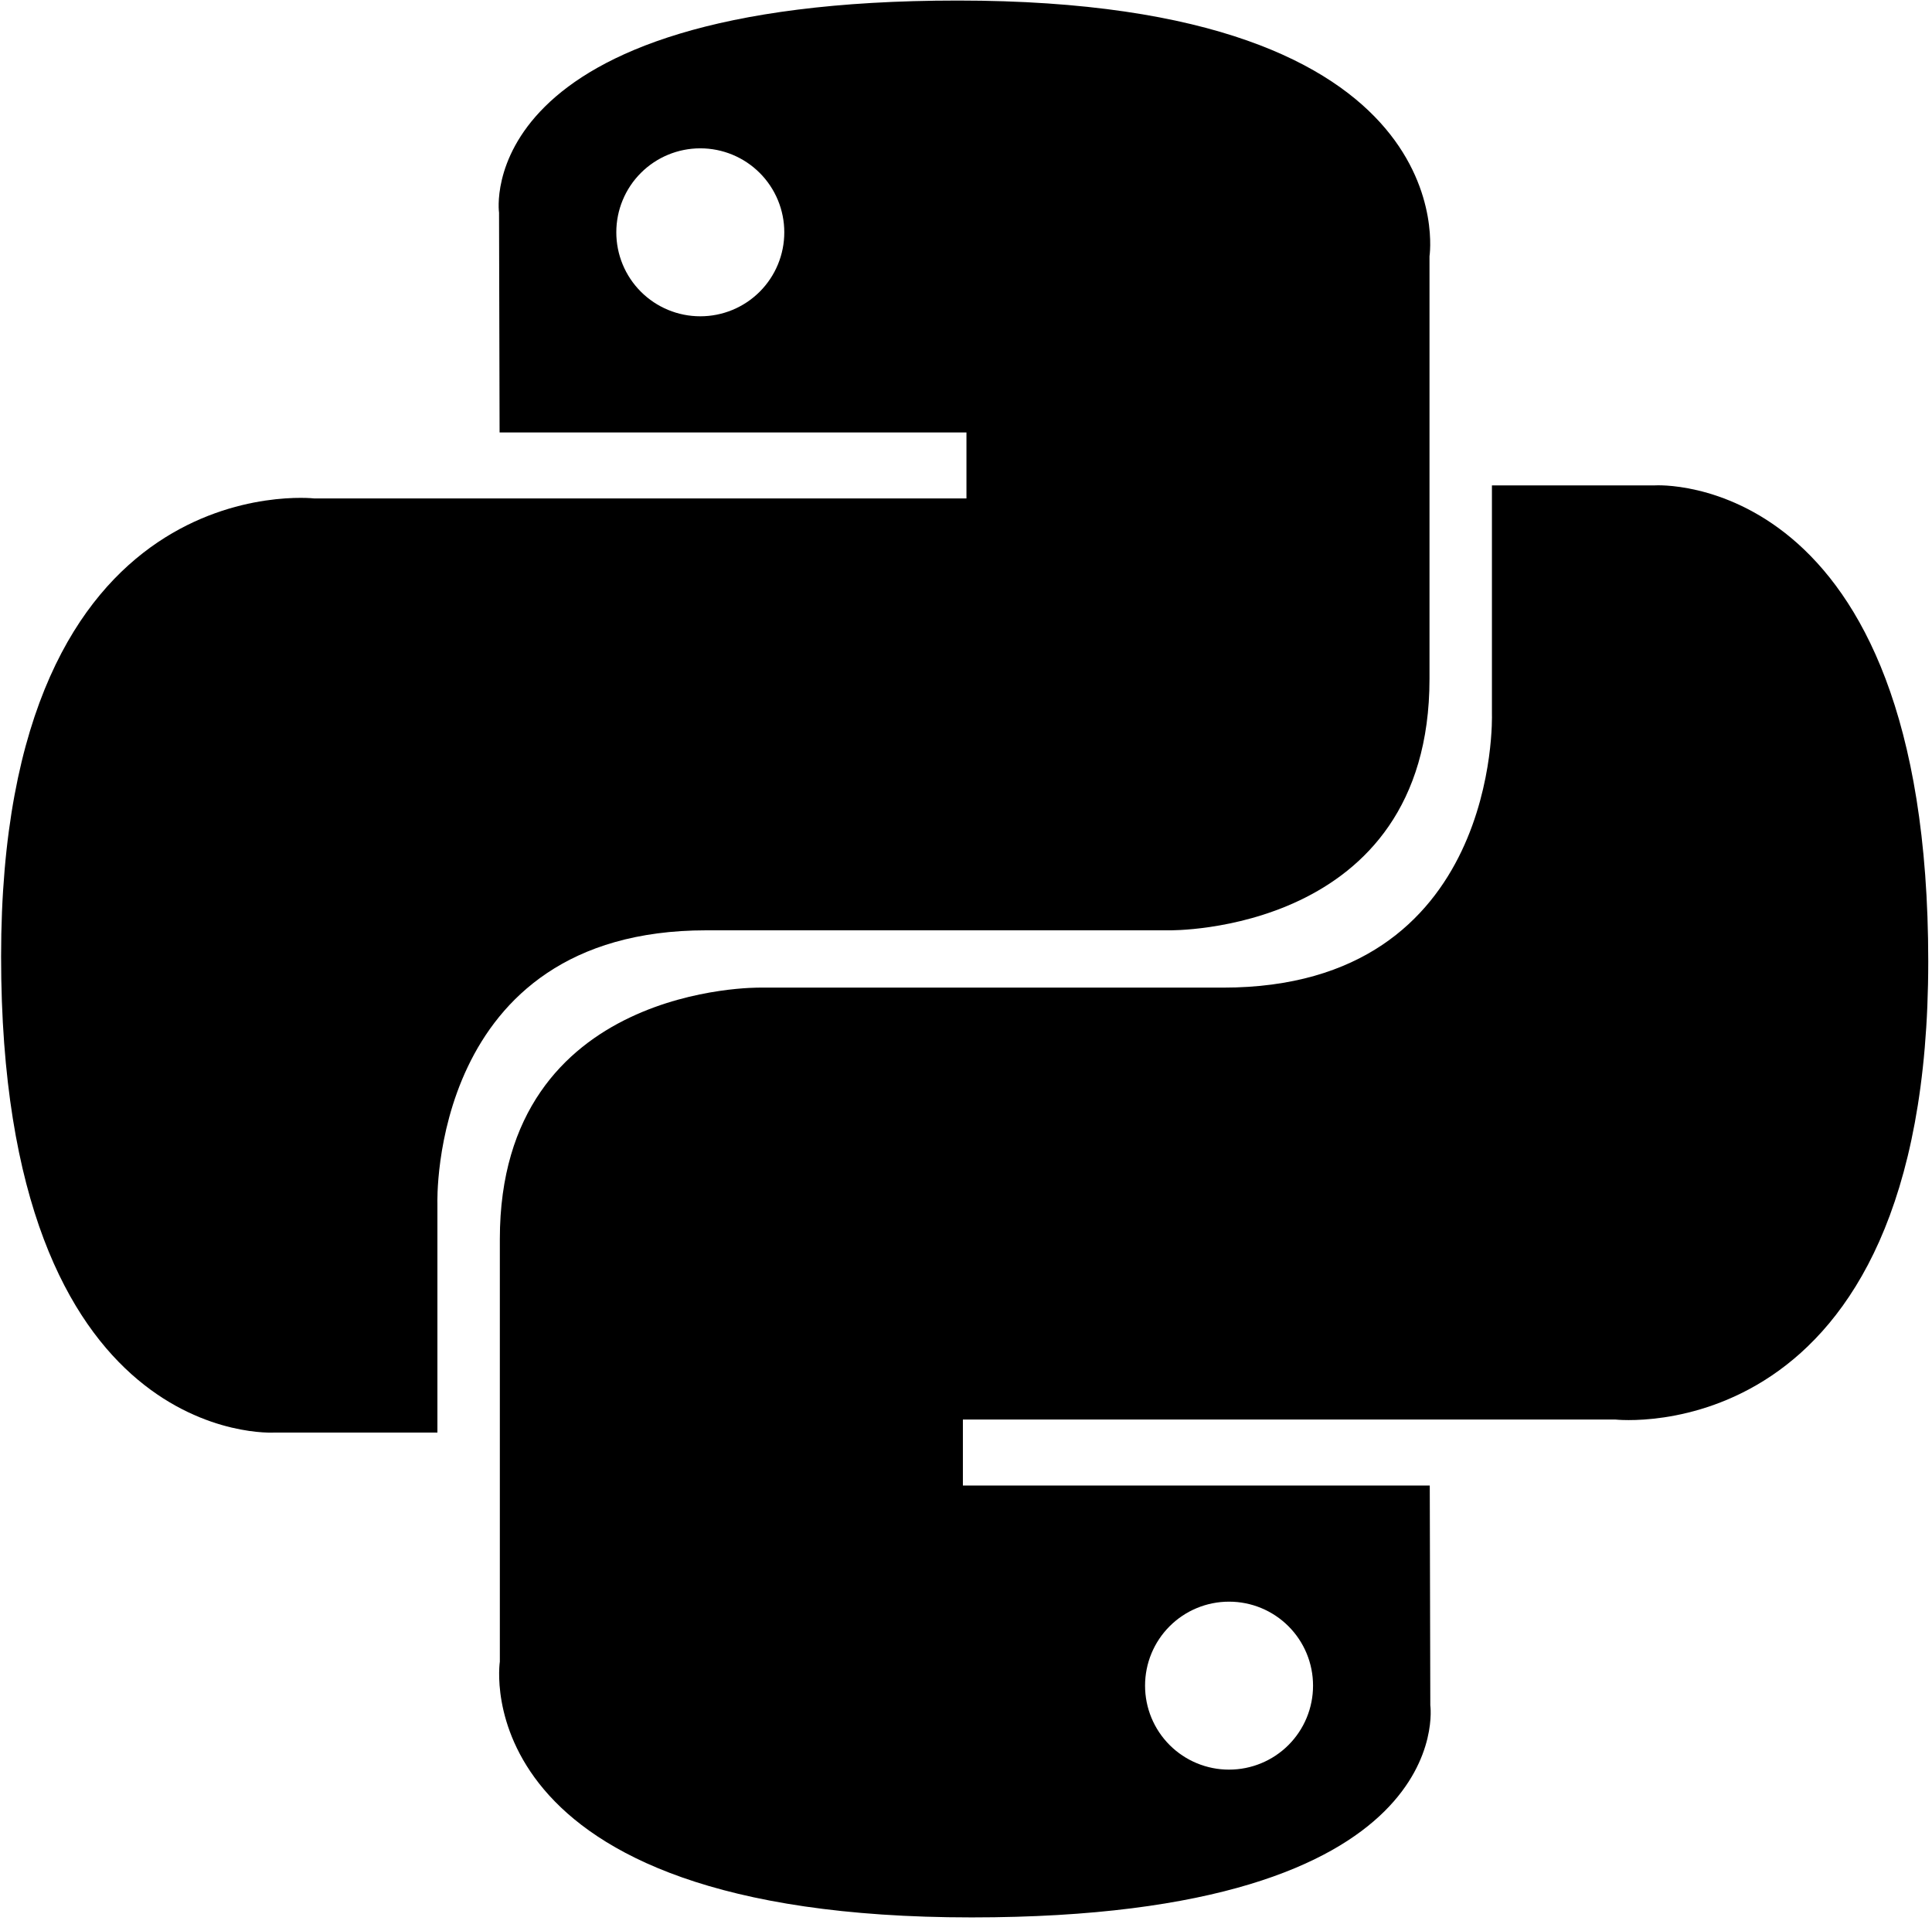
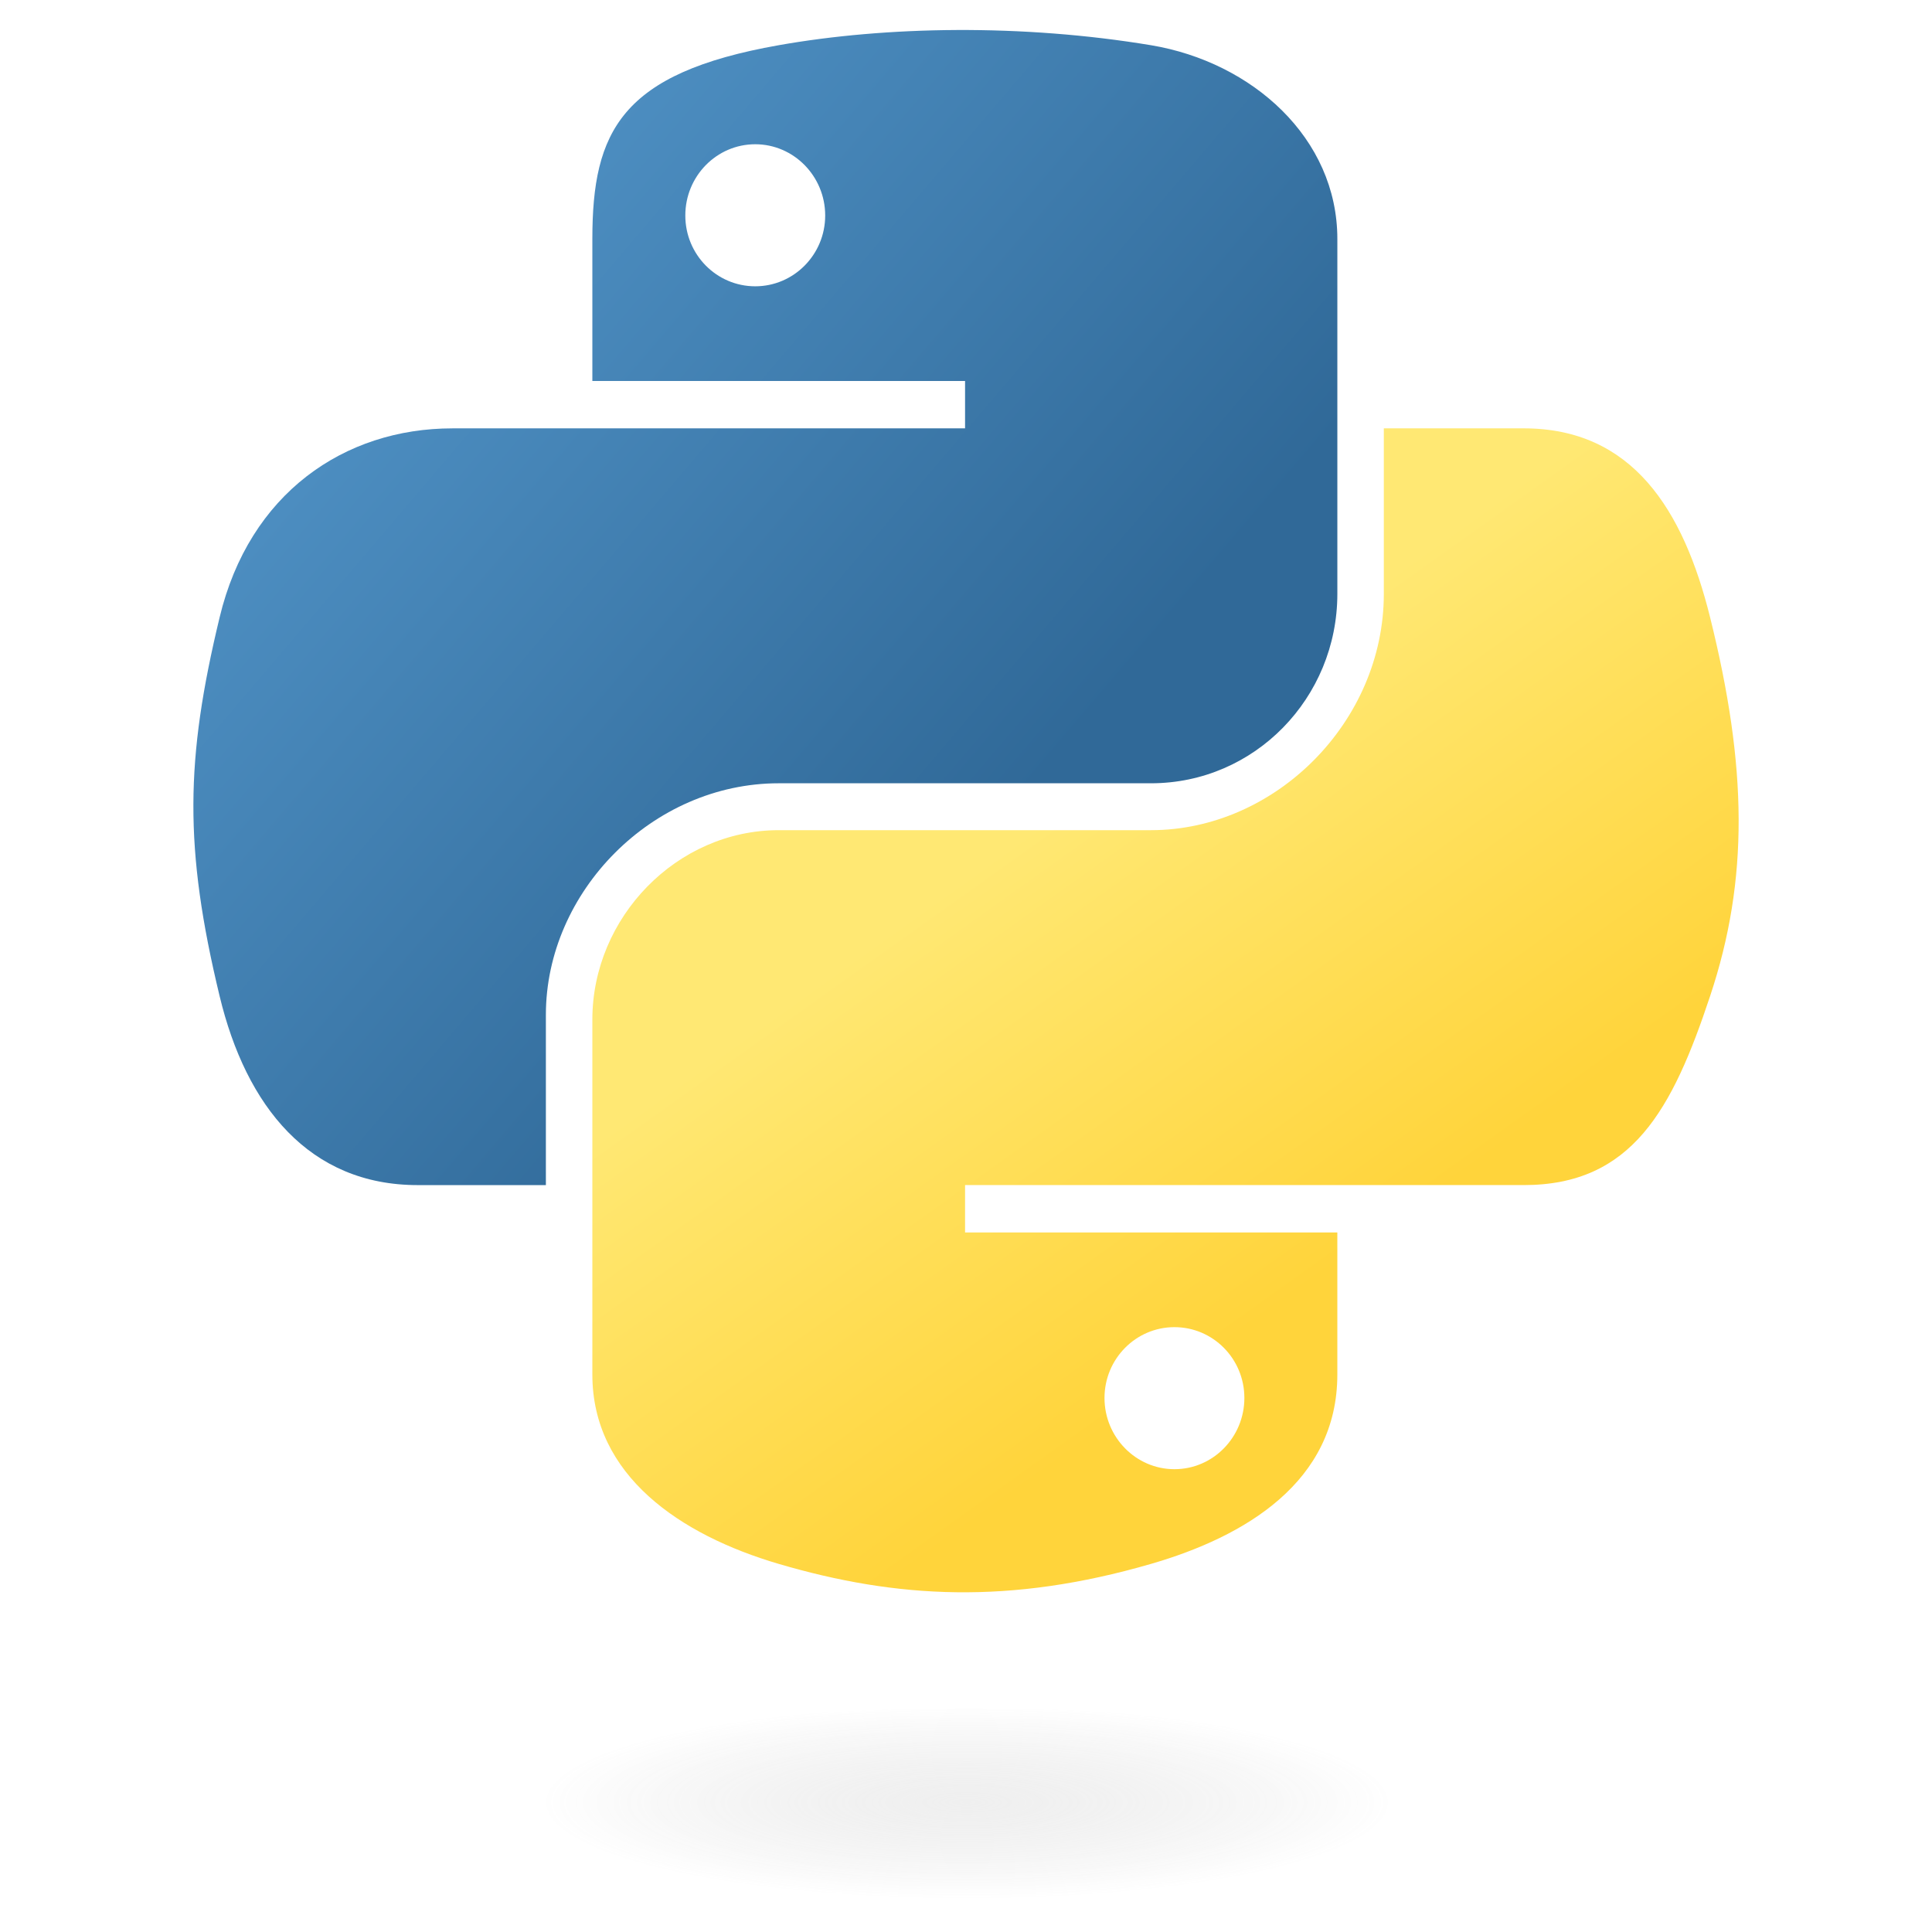
- <svg xmlns="http://www.w3.org/2000/svg" width="2500" height="2490" viewBox="0 0 256 255" preserveAspectRatio="xMinYMin meet">
-   <defs>
-     <linearGradient x1="12.959%" y1="12.039%" x2="79.639%" y2="78.201%" id="a">
-       <stop stopColor="#387EB8" offset="0%" />
-       <stop stopColor="#366994" offset="100%" />
-     </linearGradient>
-     <linearGradient x1="19.128%" y1="20.579%" x2="90.742%" y2="88.429%" id="b">
-       <stop stopColor="#FFE052" offset="0%" />
-       <stop stopColor="#FFC331" offset="100%" />
-     </linearGradient>
-   </defs>
-   <path d="M126.916.072c-64.832 0-60.784 28.115-60.784 28.115l.072 29.128h61.868v8.745H41.631S.145 61.355.145 126.77c0 65.417 36.21 63.097 36.21 63.097h21.61v-30.356s-1.165-36.21 35.632-36.21h61.362s34.475.557 34.475-33.319V33.97S194.67.072 126.916.072zM92.802 19.66a11.12 11.12 0 0 1 11.13 11.13 11.12 11.12 0 0 1-11.13 11.13 11.12 11.12 0 0 1-11.13-11.13 11.12 11.12 0 0 1 11.13-11.13z" fill="url(#a)" />
-   <path d="M128.757 254.126c64.832 0 60.784-28.115 60.784-28.115l-.072-29.127H127.6v-8.745h86.441s41.486 4.705 41.486-60.712c0-65.416-36.21-63.096-36.21-63.096h-21.61v30.355s1.165 36.21-35.632 36.21h-61.362s-34.475-.557-34.475 33.32v56.013s-5.235 33.897 62.518 33.897zm34.114-19.586a11.12 11.12 0 0 1-11.13-11.13 11.12 11.12 0 0 1 11.13-11.131 11.12 11.12 0 0 1 11.13 11.13 11.12 11.12 0 0 1-11.13 11.13z" fill="url(#b)" />
+ <svg xmlns="http://www.w3.org/2000/svg" viewBox="0 0 128 128">
+   <linearGradient id="a" x1="70.252" x2="170.659" y1="1237.476" y2="1151.089" gradientTransform="matrix(.563 0 0 -.568 -29.215 707.817)" gradientUnits="userSpaceOnUse">
+     <stop offset="0" stop-color="#5A9FD4" />
+     <stop offset="1" stop-color="#306998" />
+   </linearGradient>
+   <path fill="url(#a)" d="M63.391 1.988c-4.222.02-8.252.379-11.8 1.007-10.45 1.846-12.346 5.71-12.346 12.837v9.411h24.693v3.137h-33.961c-7.176 0-13.46 4.313-15.426 12.521-2.268 9.405-2.368 15.275 0 25.096 1.755 7.311 5.947 12.519 13.124 12.519h8.491v-11.282c0-8.151 7.051-15.34 15.426-15.34h24.665c6.866 0 12.346-5.654 12.346-12.548v-23.513c0-6.693-5.646-11.72-12.346-12.837-4.244-.706-8.645-1.027-12.866-1.008zm-13.354 7.569c2.55 0 4.634 2.117 4.634 4.721 0 2.593-2.083 4.69-4.634 4.69-2.56 0-4.633-2.097-4.633-4.69-.001-2.604 2.073-4.721 4.633-4.721z" />
+   <linearGradient id="b" x1="209.474" x2="173.62" y1="1098.811" y2="1149.537" gradientTransform="matrix(.563 0 0 -.568 -29.215 707.817)" gradientUnits="userSpaceOnUse">
+     <stop offset="0" stop-color="#FFD43B" />
+     <stop offset="1" stop-color="#FFE873" />
+   </linearGradient>
+   <path fill="url(#b)" d="M91.682 28.38v10.966c0 8.5-7.208 15.655-15.426 15.655h-24.665c-6.756 0-12.346 5.783-12.346 12.549v23.515c0 6.691 5.818 10.628 12.346 12.547 7.816 2.297 15.312 2.713 24.665 0 6.216-1.801 12.346-5.423 12.346-12.547v-9.412h-24.664v-3.138h37.012c7.176 0 9.852-5.005 12.348-12.519 2.578-7.735 2.467-15.174 0-25.096-1.774-7.145-5.161-12.521-12.348-12.521h-9.268zm-13.873 59.547c2.561 0 4.634 2.097 4.634 4.692 0 2.602-2.074 4.719-4.634 4.719-2.55 0-4.633-2.117-4.633-4.719 0-2.595 2.083-4.692 4.633-4.692z" />
+   <radialGradient id="c" cx="1825.678" cy="444.45" r="26.743" gradientTransform="matrix(0 -.24 -1.055 0 532.979 557.576)" gradientUnits="userSpaceOnUse">
+     <stop offset="0" stop-color="#B8B8B8" stop-opacity=".498" />
+     <stop offset="1" stop-color="#7F7F7F" stop-opacity="0" />
+   </radialGradient>
+   <path fill="url(#c)" d="M97.309 119.597c0 3.543-14.816 6.416-33.091 6.416-18.276 0-33.092-2.873-33.092-6.416 0-3.544 14.815-6.417 33.092-6.417 18.275 0 33.091 2.872 33.091 6.417z" enable-background="new" opacity=".444" />
</svg>
